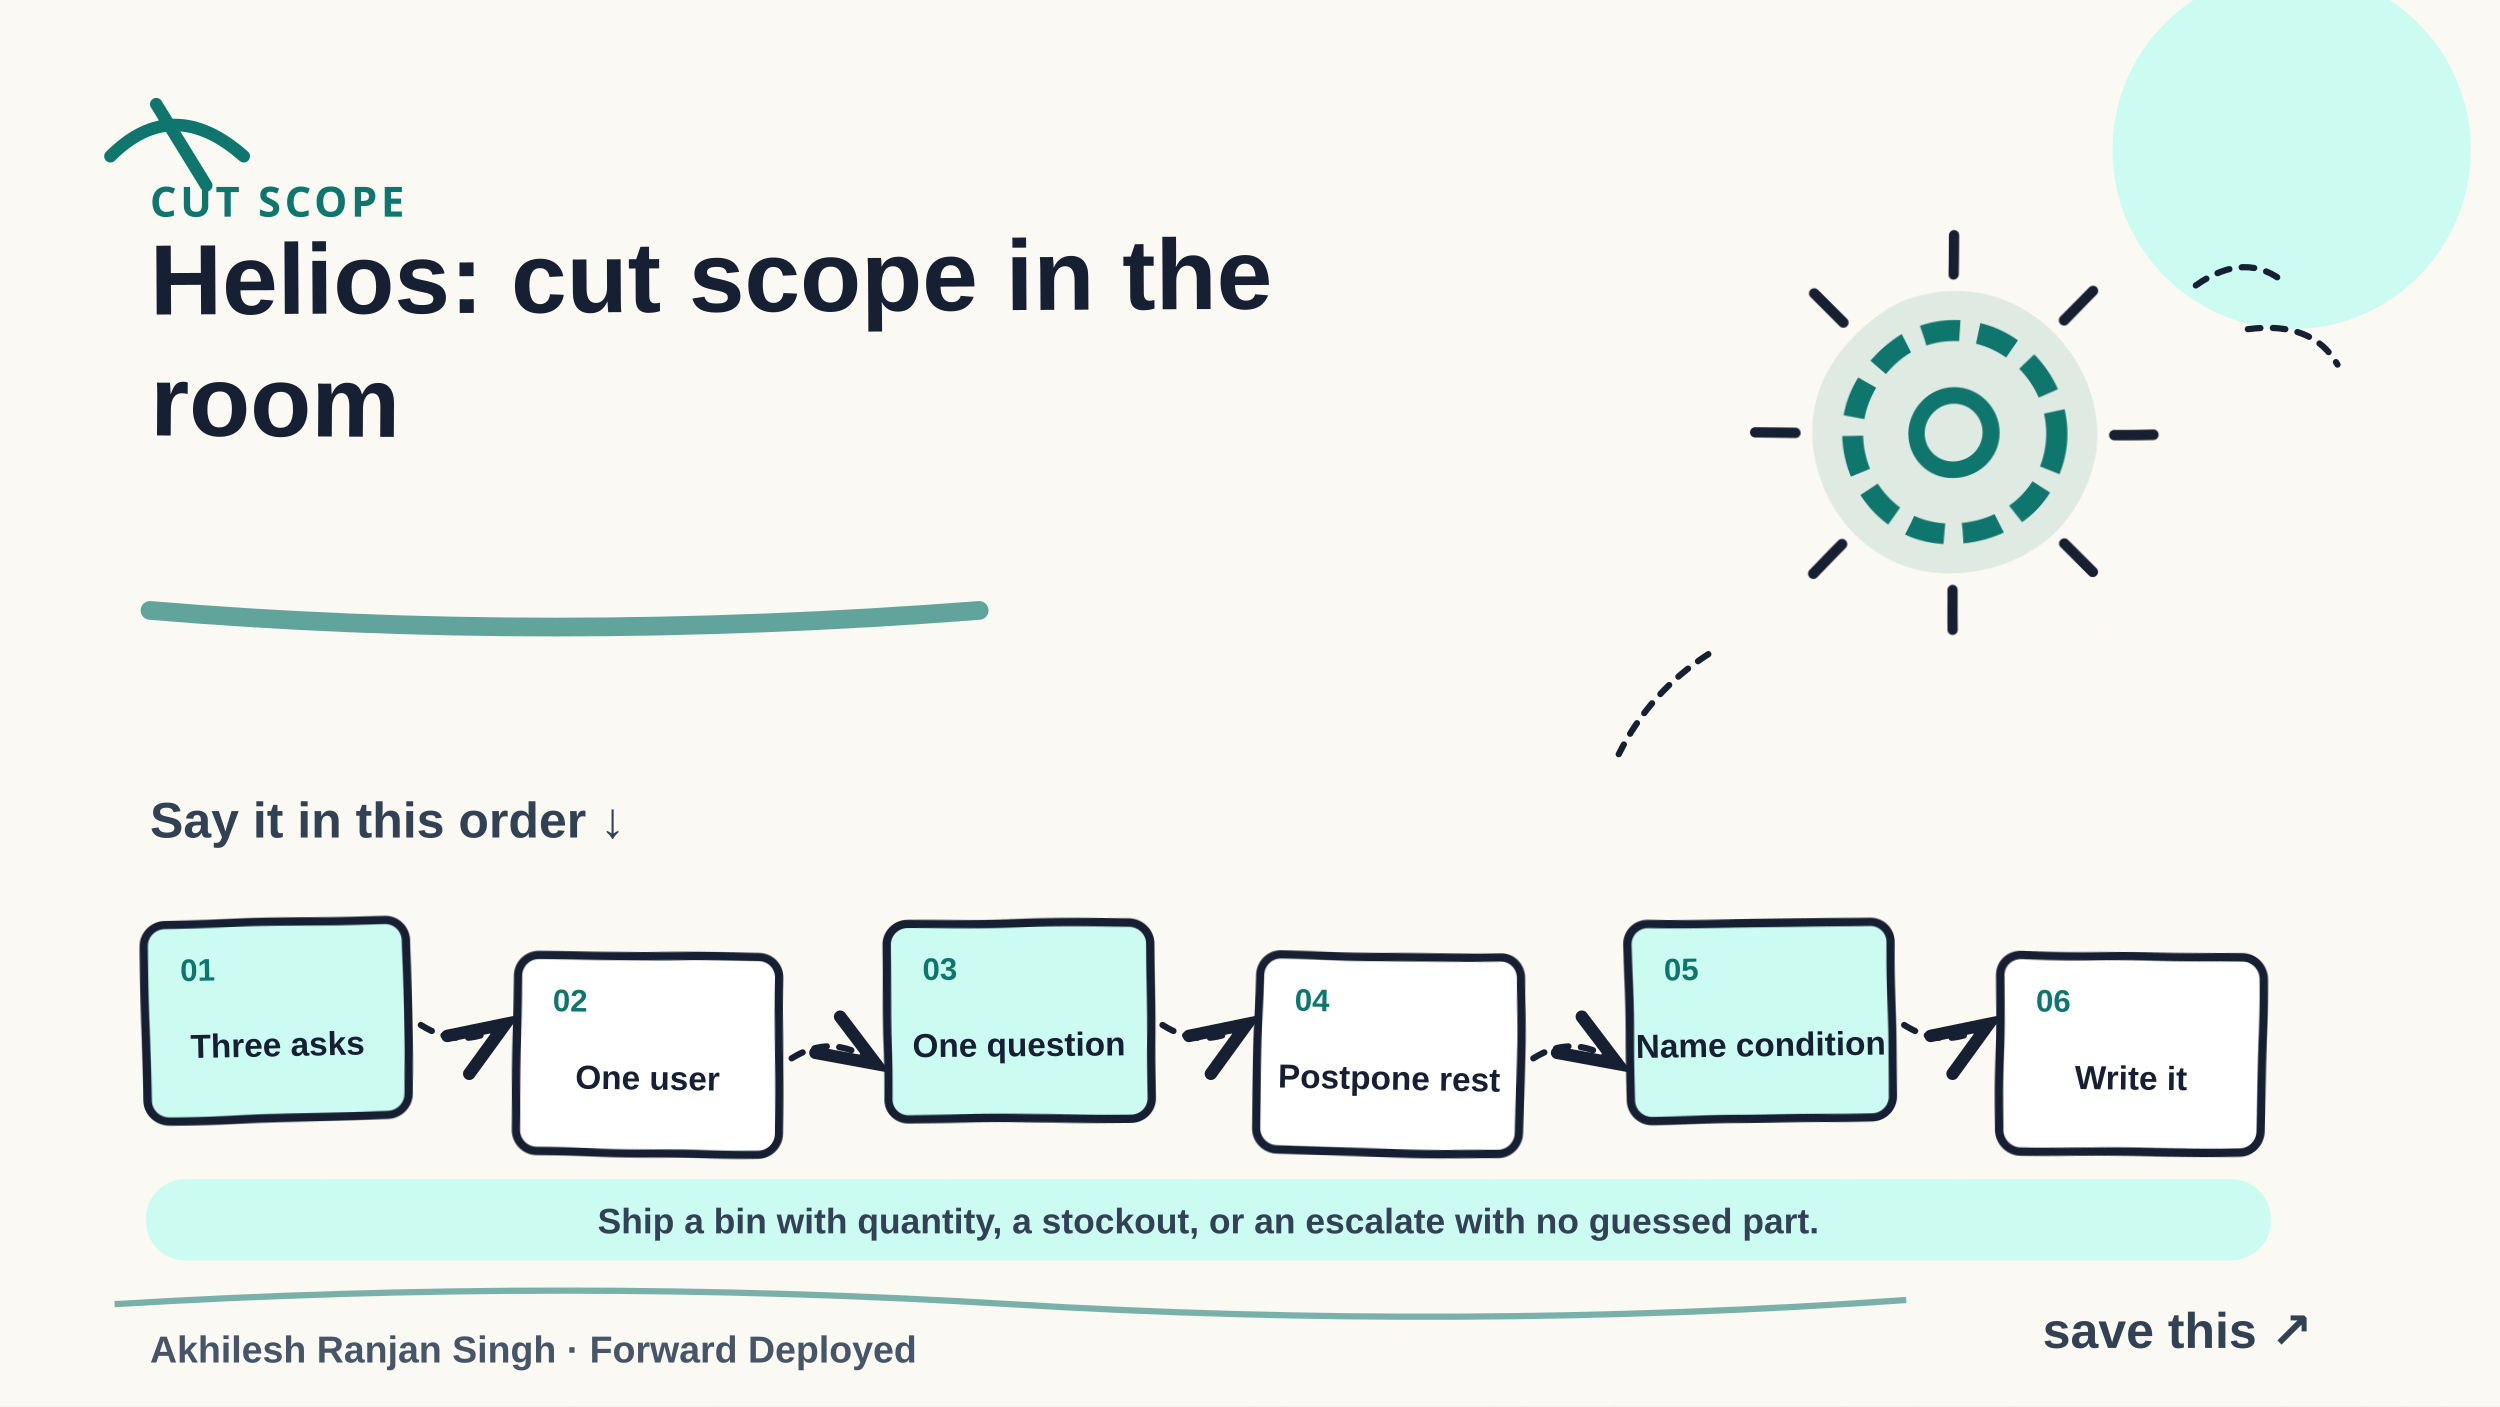
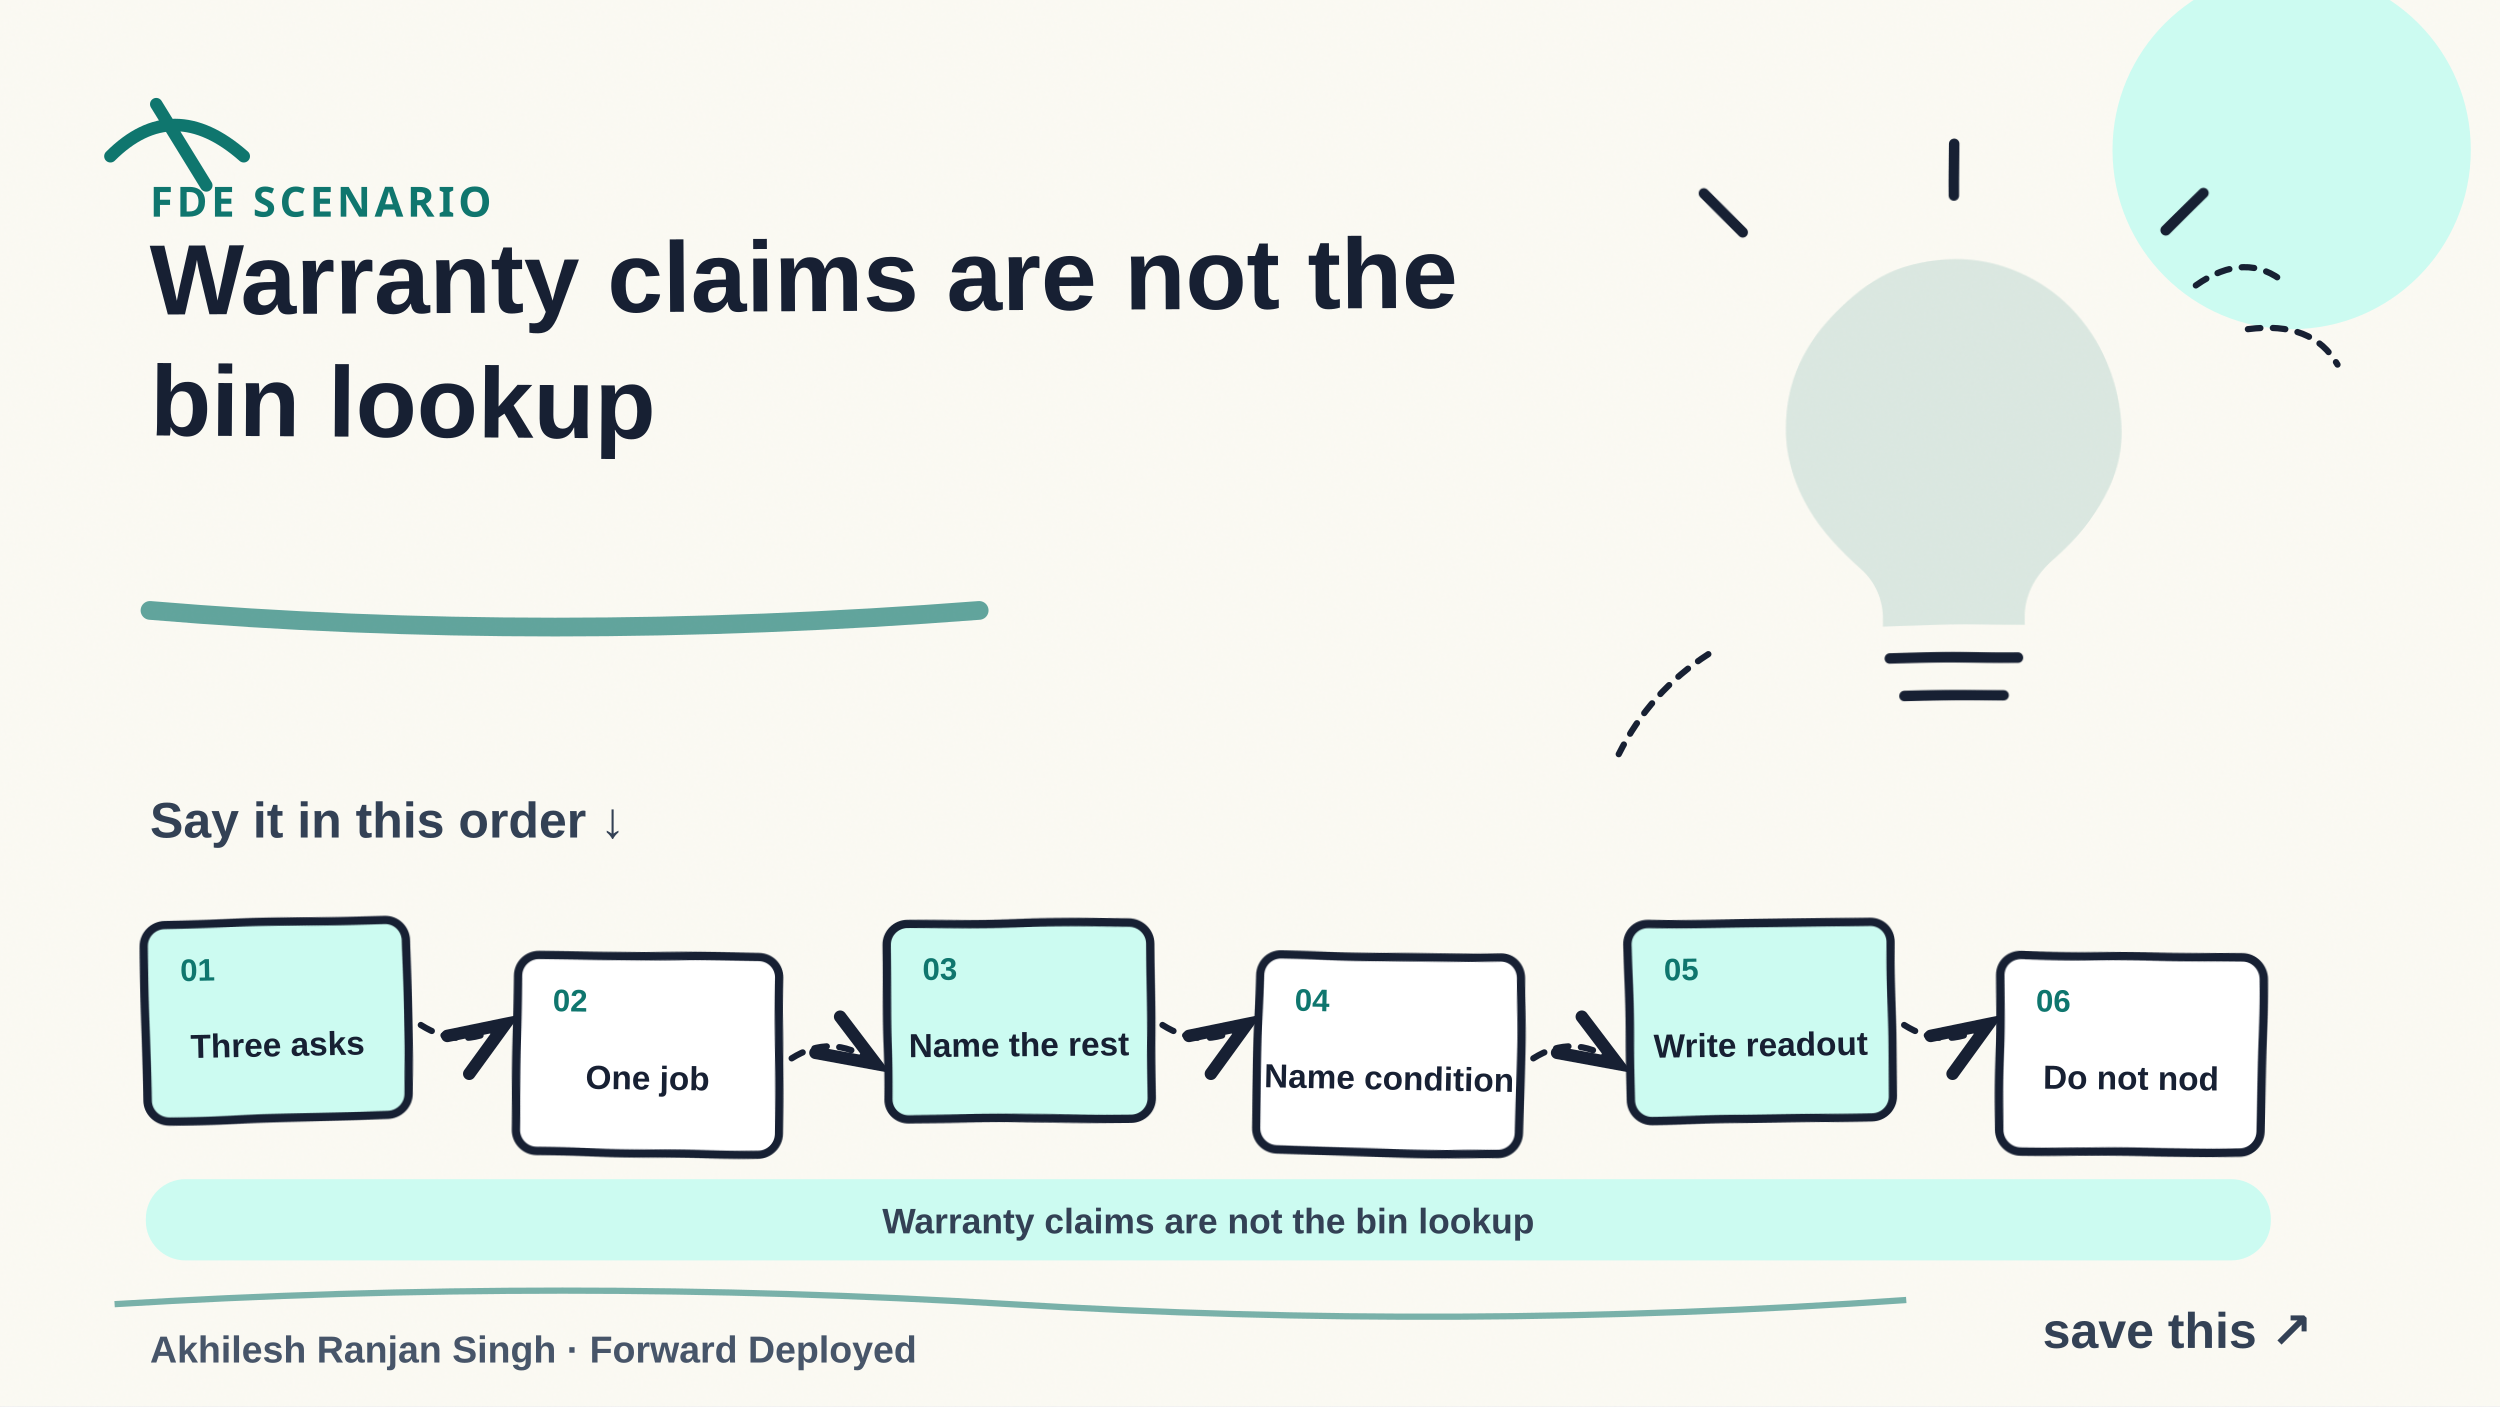
<svg xmlns="http://www.w3.org/2000/svg" width="1200" height="675" viewBox="0 0 1200 675">
  <defs>
    <filter id="paper">
      <feTurbulence type="fractalNoise" baseFrequency=".7" numOctaves="3" seed="8" />
      <feBlend in="SourceGraphic" mode="multiply" />
    </filter>
    <filter id="wobble">
      <feTurbulence type="fractalNoise" baseFrequency=".012" numOctaves="2" seed="4" result="warp" />
      <feDisplacementMap in="SourceGraphic" in2="warp" scale="3" />
    </filter>
    <marker id="arrow" markerWidth="12" markerHeight="12" refX="9" refY="4" orient="auto">
      <path d="M1 1L10 4 1 8" fill="none" stroke="#172033" stroke-width="2" stroke-linecap="round" />
    </marker>
    <style>.ink{fill:none;stroke:#172033;stroke-width:7;stroke-linecap:round;stroke-linejoin:round}.thin{stroke-width:5}.eyebrow{font-family:"Comic Sans MS","Chalkboard SE",sans-serif;font-size:20px;font-weight:700;fill:#0f766e;letter-spacing:1.8px}.title{font-family:"Arial Rounded MT Bold","Trebuchet MS",Arial,sans-serif;font-size:48px;font-weight:900;fill:#172033}.note{font-family:"Comic Sans MS","Chalkboard SE",Arial,sans-serif;font-size:24px;font-weight:700;fill:#334155}.detail{font-family:"Comic Sans MS","Chalkboard SE",Arial,sans-serif;font-size:17px;font-weight:700;fill:#334155}.card{stroke:#172033;stroke-width:4;filter:url(#wobble)}.step{font-family:"Comic Sans MS",Arial,sans-serif;font-size:15px;font-weight:700;fill:#0f766e}.cardText{font-family:"Arial Rounded MT Bold","Trebuchet MS",Arial,sans-serif;font-size:16px;font-weight:800;fill:#172033}.scribble{fill:none;stroke:#172033;stroke-width:3;stroke-linecap:round;stroke-dasharray:6 6}.footer{font-family:"Comic Sans MS","Chalkboard SE",Arial,sans-serif;font-size:18px;font-weight:700;fill:#475569}</style>
  </defs>
  <rect width="1200" height="675" fill="#fffdf6" />
  <g opacity=".03" filter="url(#paper)">
    <rect width="1200" height="675" fill="#64748b" />
  </g>
  <circle cx="1100" cy="72" r="86" fill="#ccfbf1" />
  <path d="M53 75q30-30 64 0m-42-25 24 39" fill="none" stroke="#0f766e" stroke-width="6" stroke-linecap="round" />
-   <text x="72" y="104" class="eyebrow">CUT SCOPE</text>
-   <text x="72" y="151" class="title" transform="rotate(-0.3 72 151)">Helios: cut scope in the</text>
-   <text x="72" y="209" class="title" transform="rotate(0.35 72 209)">room</text>
+   <text x="72" y="104" class="eyebrow">FDE SCENARIO</text>
+   <text x="72" y="151" class="title" transform="rotate(-0.3 72 151)">Warranty claims are not the</text>
+   <text x="72" y="209" class="title" transform="rotate(0.35 72 209)">bin lookup</text>
  <path d="M72 293q190 16 398 0" fill="none" stroke="#0f766e" stroke-width="9" stroke-linecap="round" opacity=".65" />
  <g filter="url(#wobble)">
-     <circle cx="938" cy="208" r="68" fill="#0f766e" opacity=".12" />
-     <circle cx="938" cy="208" r="49" fill="none" stroke="#0f766e" stroke-width="10" stroke-dasharray="18 9" />
-     <circle cx="938" cy="208" r="18" fill="none" stroke="#0f766e" stroke-width="8" />
-     <path d="M938 132v-19m0 190v-19m-76-76h-19m190 0h-19m-130-54-14-14m135 135-14-14m0-107 14-14m-135 135 14-14" class="ink thin" />
+     <path d="M938 128c-44 0-77 36-77 78 0 28 15 47 34 64 8 7 12 17 12 27h62c0-11 5-21 13-29 18-17 32-35 32-62 0-44-34-78-76-78z" fill="#0f766e" opacity=".14" stroke="#0f766e" stroke-width="7" />
+     <path d="M907 316h62m-55 18h48M938 94V69m-102 42-18-18m222 18 18-18" class="ink thin" />
  </g>
  <path d="M1054 137q24-17 43-1m-18 22q31-4 43 17M820 314q-28 18-43 48" class="scribble" />
  <text x="72" y="402" class="note">Say it in this order ↓</text>
  <g transform="rotate(-1.2 133 490)">
    <rect x="70" y="443" width="126" height="94" rx="10" fill="#ccfbf1" class="card" />
    <text x="87" y="470" class="step">01</text>
    <text x="133" y="507" class="cardText" text-anchor="middle">Three asks</text>
  </g>
  <path d="M202 492q19 12 38 1" class="scribble" marker-end="url(#arrow)" />
  <g transform="rotate(0.8 311 506)">
    <rect x="248" y="459" width="126" height="94" rx="10" fill="#fff" class="card" />
    <text x="265" y="486" class="step">02</text>
-     <text x="311" y="523" class="cardText" text-anchor="middle">One user</text>
+     <text x="311" y="523" class="cardText" text-anchor="middle">One job</text>
  </g>
  <path d="M380 508q19 -12 38 1" class="scribble" marker-end="url(#arrow)" />
  <g transform="rotate(-0.5 489 490)">
    <rect x="426" y="443" width="126" height="94" rx="10" fill="#ccfbf1" class="card" />
    <text x="443" y="470" class="step">03</text>
-     <text x="489" y="507" class="cardText" text-anchor="middle">One question</text>
+     <text x="489" y="507" class="cardText" text-anchor="middle">Name the rest</text>
  </g>
  <path d="M558 492q19 12 38 1" class="scribble" marker-end="url(#arrow)" />
  <g transform="rotate(1.1 667 506)">
    <rect x="604" y="459" width="126" height="94" rx="10" fill="#fff" class="card" />
    <text x="621" y="486" class="step">04</text>
-     <text x="667" y="523" class="cardText" text-anchor="middle">Postpone rest</text>
+     <text x="667" y="523" class="cardText" text-anchor="middle">Name condition</text>
  </g>
  <path d="M736 508q19 -12 38 1" class="scribble" marker-end="url(#arrow)" />
  <g transform="rotate(-0.8 845 490)">
    <rect x="782" y="443" width="126" height="94" rx="10" fill="#ccfbf1" class="card" />
    <text x="799" y="470" class="step">05</text>
-     <text x="845" y="507" class="cardText" text-anchor="middle">Name condition</text>
+     <text x="845" y="507" class="cardText" text-anchor="middle">Write readout</text>
  </g>
  <path d="M914 492q19 12 38 1" class="scribble" marker-end="url(#arrow)" />
  <g transform="rotate(0.6 1023 506)">
    <rect x="960" y="459" width="126" height="94" rx="10" fill="#fff" class="card" />
    <text x="977" y="486" class="step">06</text>
-     <text x="1023" y="523" class="cardText" text-anchor="middle">Write it</text>
+     <text x="1023" y="523" class="cardText" text-anchor="middle">Do not nod</text>
  </g>
  <rect x="70" y="566" width="1020" height="39" rx="19" fill="#ccfbf1" />
-   <text x="580" y="592" class="detail" text-anchor="middle">Ship a bin with quantity, a stockout, or an escalate with no guessed part.</text>
+   <text x="580" y="592" class="detail" text-anchor="middle">Warranty claims are not the bin lookup</text>
  <path d="M55 626q215-13 430 0t430-2" fill="none" stroke="#0f766e" stroke-width="3" opacity=".55" />
  <text x="72" y="654" class="footer">Akhilesh Ranjan Singh  ·  Forward Deployed</text>
  <text x="1110" y="647" class="note" text-anchor="end">save this ↗</text>
</svg>
